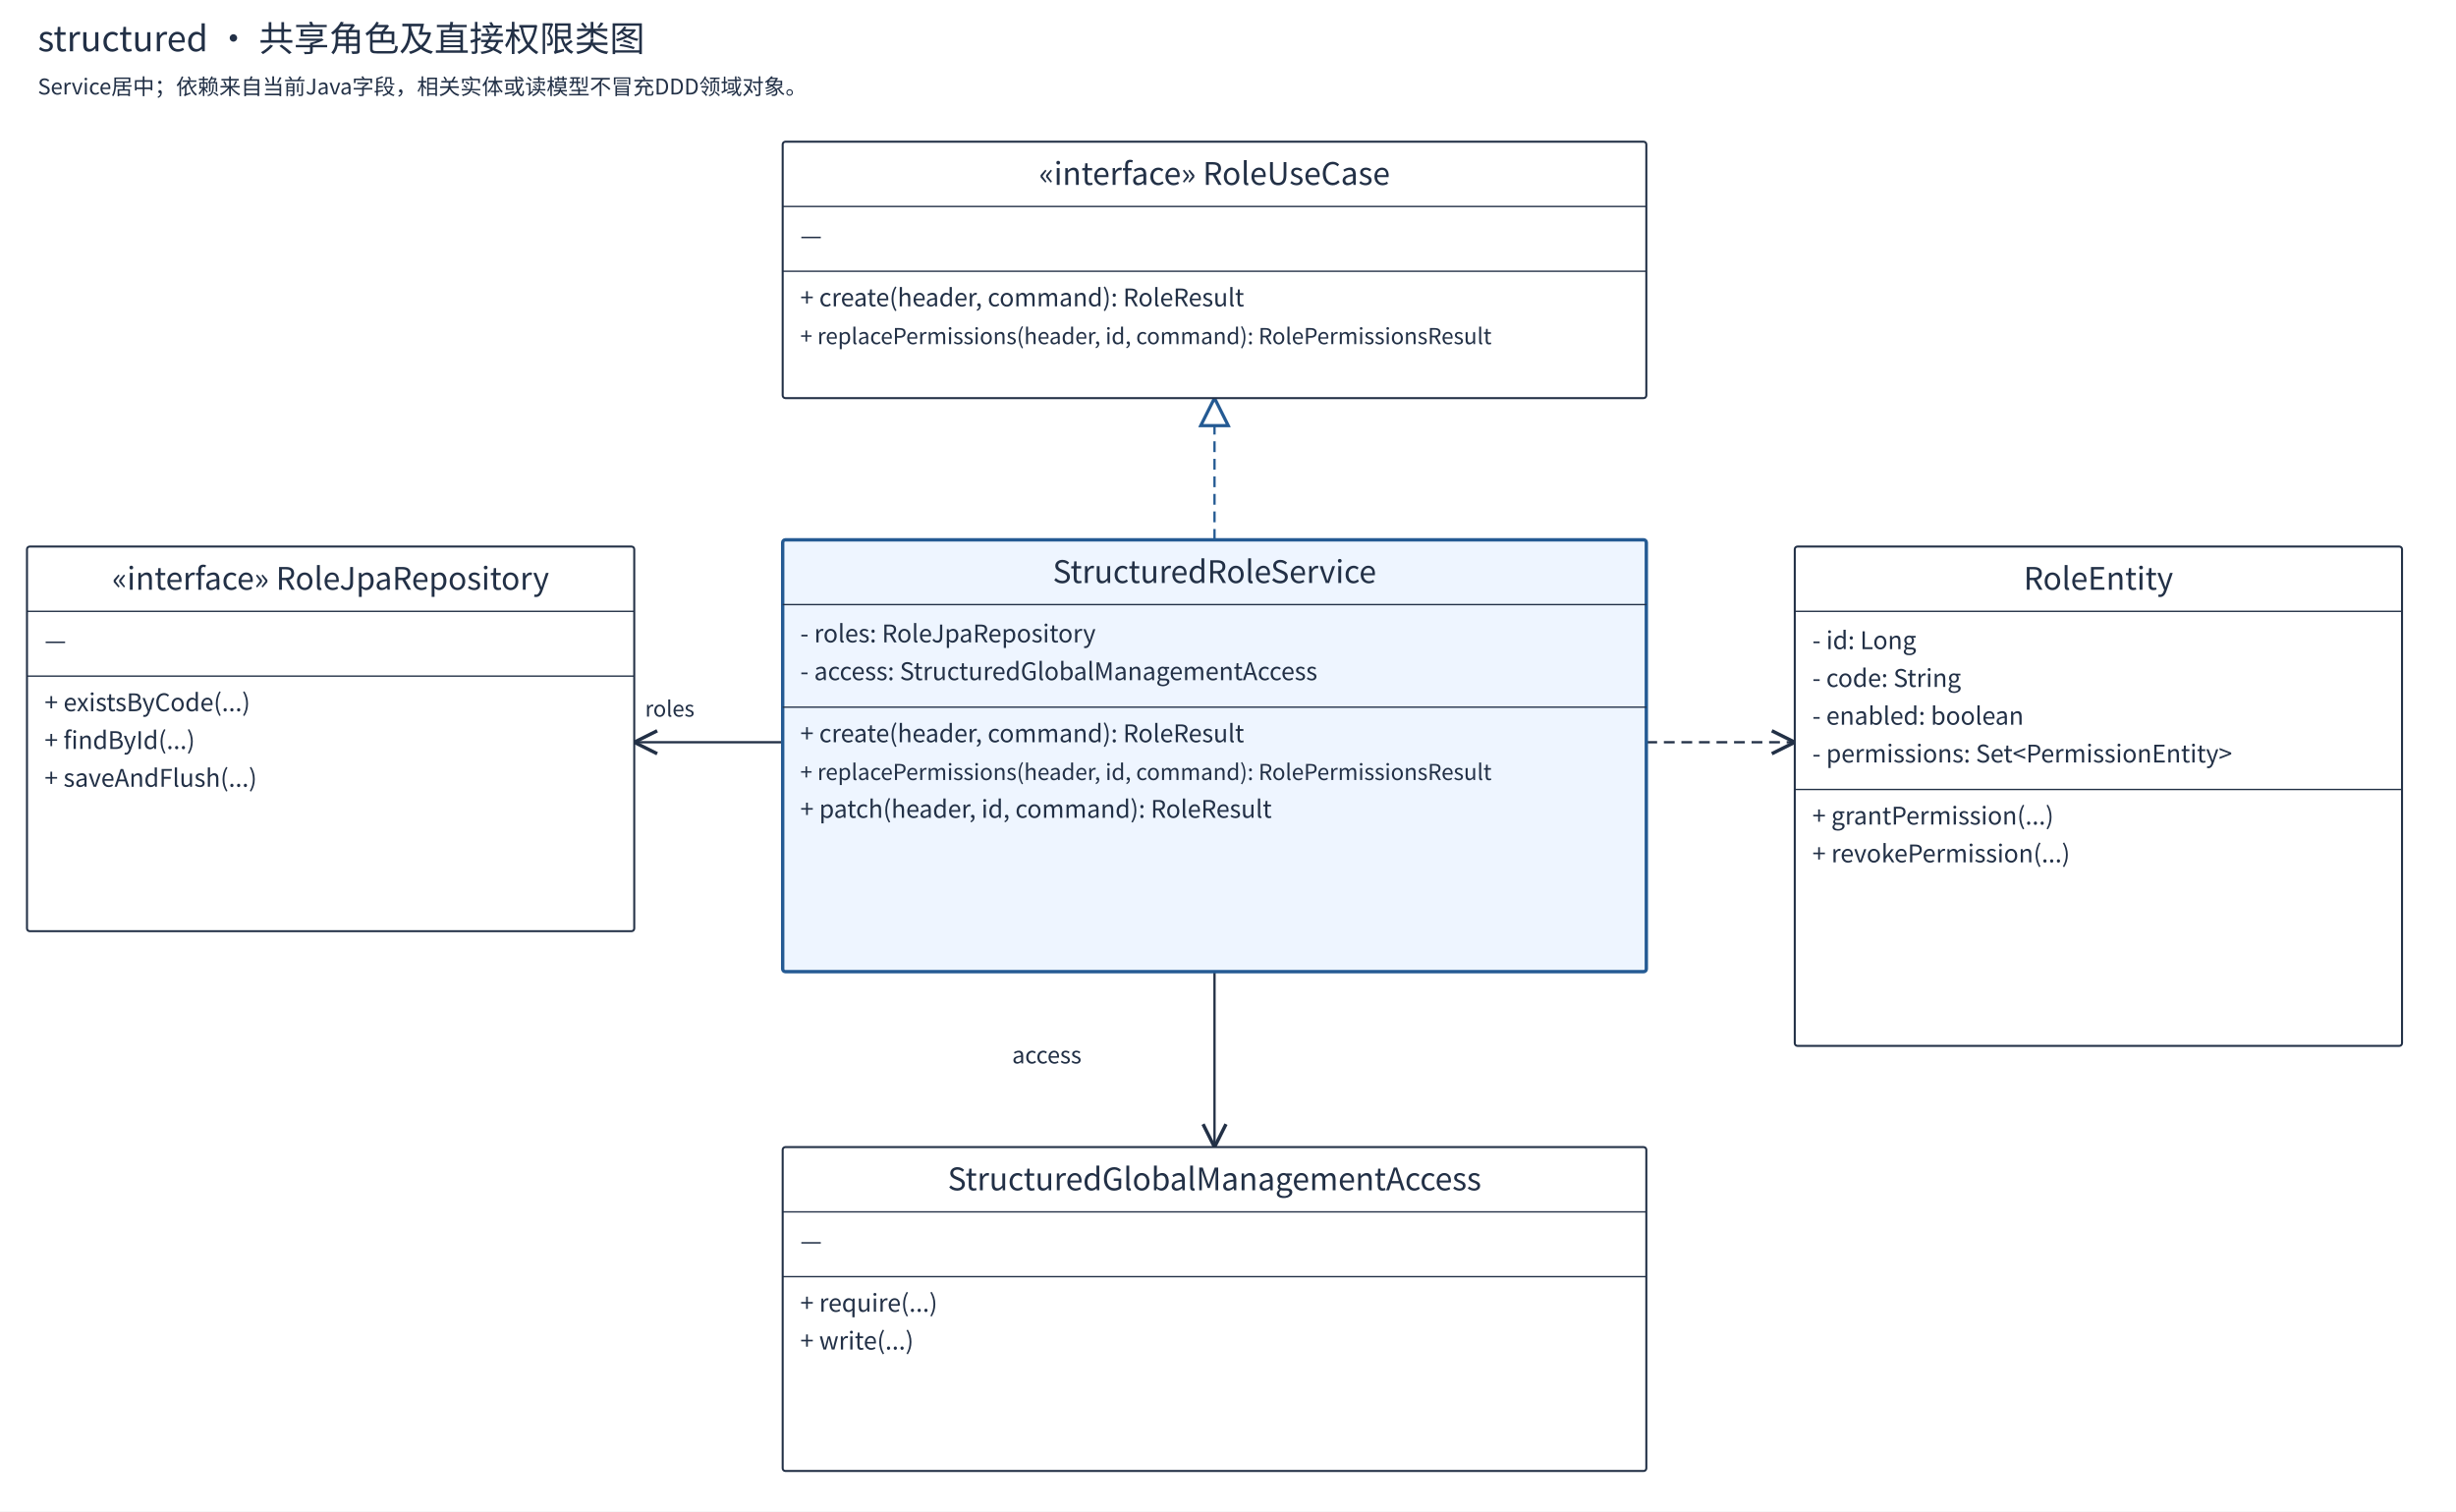
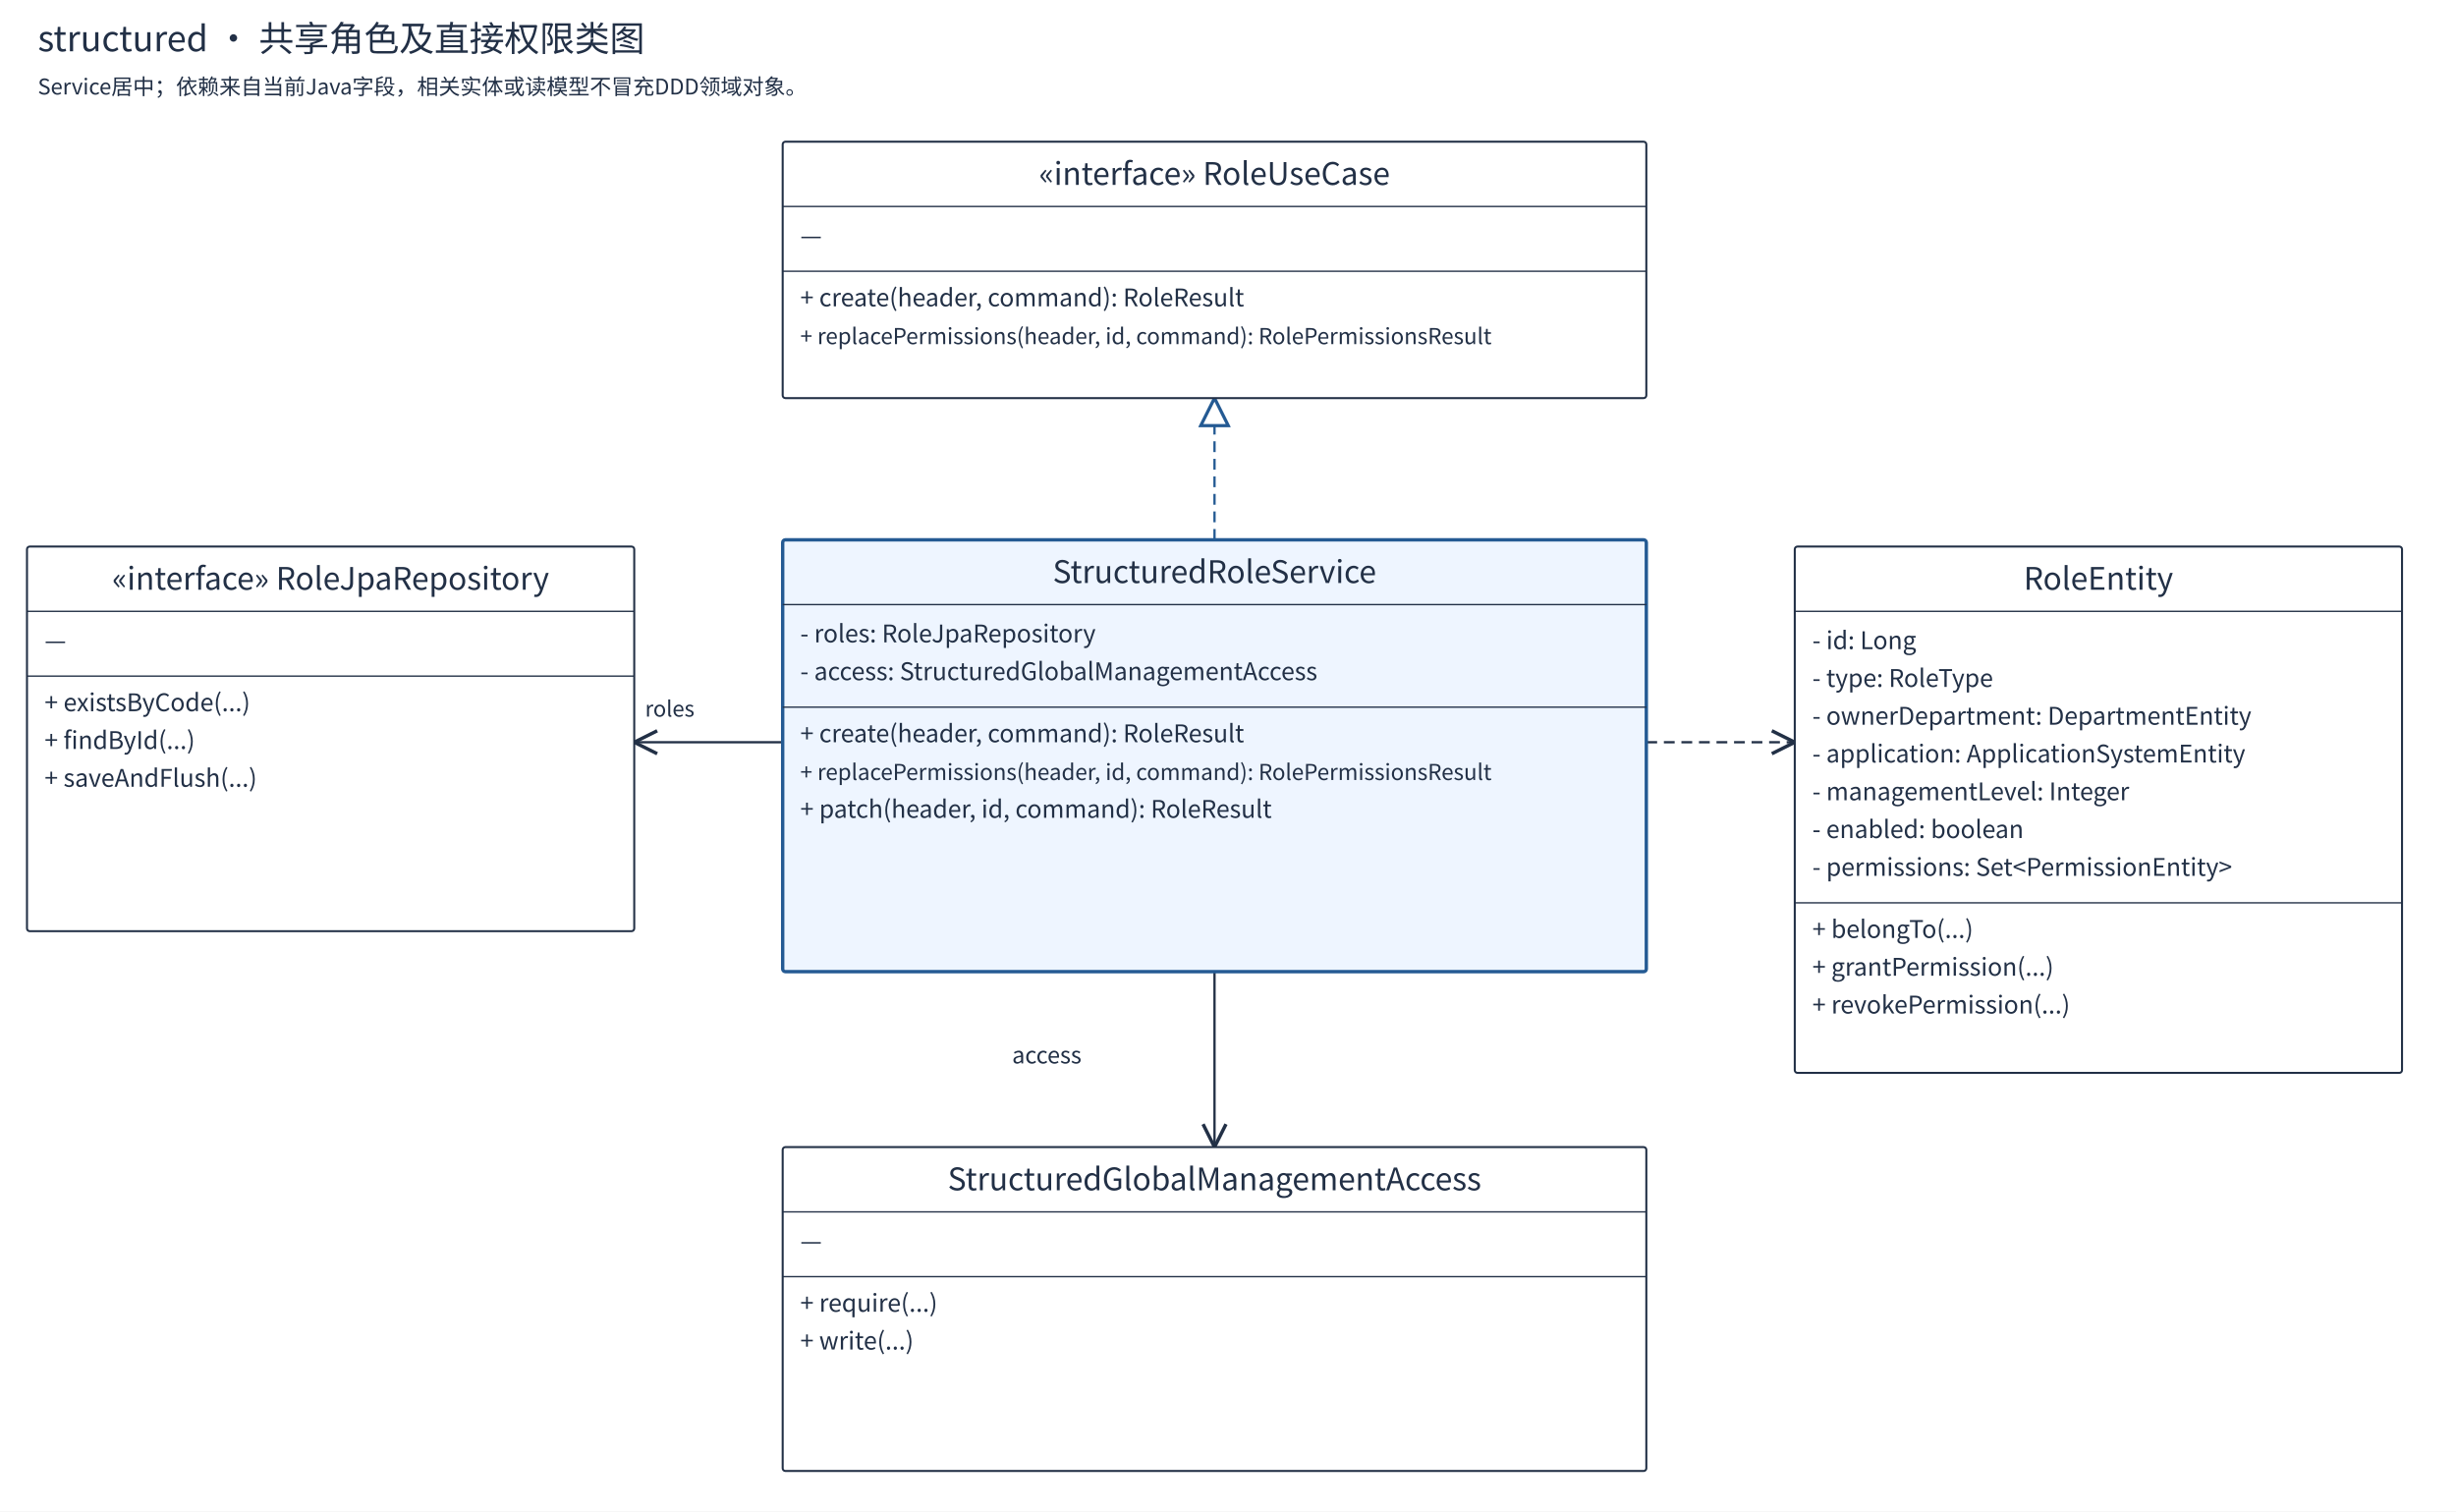
<svg xmlns="http://www.w3.org/2000/svg" width="1820" height="1120" viewBox="0 0 1820 1120">
  <defs>
    <marker id="open" markerWidth="12" markerHeight="12" refX="11" refY="6" orient="auto">
      <path d="M1,1 L11,6 L1,11" fill="none" stroke="#223046" stroke-width="1.5" />
    </marker>
    <marker id="triangle" markerWidth="14" markerHeight="14" refX="13" refY="7" orient="auto">
      <path d="M1,1 L13,7 L1,13 Z" fill="white" stroke="#245a93" stroke-width="1.4" />
    </marker>
    <marker id="filled" markerWidth="12" markerHeight="12" refX="11" refY="6" orient="auto">
      <path d="M1,1 L11,6 L1,11 Z" fill="#223046" />
    </marker>
  </defs>
  <rect width="100%" height="100%" fill="white" />
  <g font-family="Microsoft YaHei,Noto Sans CJK SC,Arial,sans-serif">
    <text x="28" y="38" font-size="26" text-anchor="start" fill="#223046">structured · 共享角色及直接权限类图</text>
    <text x="28" y="70" font-size="16" text-anchor="start" fill="#223046">Service居中；依赖来自当前Java字段，相关实体或读模型不冒充DDD领域对象。</text>
    <polyline points="900,400 900,295" fill="none" stroke="#245a93" stroke-width="1.7" stroke-dasharray="8 5" marker-end="url(#triangle)" />
    <polyline points="580,550 470,550" fill="none" stroke="#223046" stroke-width="1.7" marker-end="url(#open)" />
    <text x="478" y="531" font-size="16" text-anchor="start" fill="#223046">roles</text>
    <polyline points="1220,550 1330,550" fill="none" stroke="#223046" stroke-width="1.7" stroke-dasharray="8 5" marker-end="url(#open)" />
    <polyline points="900,720 900,850" fill="none" stroke="#223046" stroke-width="1.7" marker-end="url(#open)" />
    <text x="750" y="788" font-size="17" text-anchor="start" fill="#223046">access</text>
    <rect x="580" y="400" width="640" height="320" rx="2" fill="#eef5ff" stroke="#245a93" stroke-width="2.5" />
    <path d="M580,448H1220 M580,524H1220" stroke="#223046" />
    <text x="900" y="432" font-size="23" text-anchor="middle" fill="#223046">StructuredRoleService</text>
    <text x="593" y="476" font-size="18" text-anchor="start" fill="#223046">- roles: RoleJpaRepository</text>
    <text x="593" y="504" font-size="18" text-anchor="start" fill="#223046">- access: StructuredGlobalManagementAccess</text>
    <text x="593" y="550" font-size="18" text-anchor="start" fill="#223046">+ create(header, command): RoleResult</text>
    <text x="593" y="578" font-size="16.261" text-anchor="start" fill="#223046">+ replacePermissions(header, id, command): RolePermissionsResult</text>
    <text x="593" y="606" font-size="18" text-anchor="start" fill="#223046">+ patch(header, id, command): RoleResult</text>
    <rect x="580" y="105" width="640" height="190" rx="2" fill="white" stroke="#223046" stroke-width="1.5" />
    <path d="M580,153H1220 M580,201H1220" stroke="#223046" />
    <text x="900" y="137" font-size="23" text-anchor="middle" fill="#223046">«interface» RoleUseCase</text>
    <text x="593" y="181" font-size="18" text-anchor="start" fill="#223046">—</text>
    <text x="593" y="227" font-size="18" text-anchor="start" fill="#223046">+ create(header, command): RoleResult</text>
    <text x="593" y="255" font-size="16.261" text-anchor="start" fill="#223046">+ replacePermissions(header, id, command): RolePermissionsResult</text>
    <rect x="20" y="405" width="450" height="285" rx="2" fill="white" stroke="#223046" stroke-width="1.5" />
    <path d="M20,453H470 M20,501H470" stroke="#223046" />
    <text x="245" y="437" font-size="23" text-anchor="middle" fill="#223046">«interface» RoleJpaRepository</text>
    <text x="33" y="481" font-size="18" text-anchor="start" fill="#223046">—</text>
    <text x="33" y="527" font-size="18" text-anchor="start" fill="#223046">+ existsByCode(...)</text>
    <text x="33" y="555" font-size="18" text-anchor="start" fill="#223046">+ findById(...)</text>
    <text x="33" y="583" font-size="18" text-anchor="start" fill="#223046">+ saveAndFlush(...)</text>
-     <rect x="1330" y="405" width="450" height="370" rx="2" fill="white" stroke="#223046" stroke-width="1.5" />
-     <path d="M1330,453H1780 M1330,585H1780" stroke="#223046" />
+     <rect x="1330" y="405" width="450" height="390" rx="2" fill="white" stroke="#223046" stroke-width="1.5" />
+     <path d="M1330,453H1780 M1330,669H1780" stroke="#223046" />
    <text x="1555" y="437" font-size="23" text-anchor="middle" fill="#223046">RoleEntity</text>
    <text x="1343" y="481" font-size="18" text-anchor="start" fill="#223046">- id: Long</text>
-     <text x="1343" y="509" font-size="18" text-anchor="start" fill="#223046">- code: String</text>
-     <text x="1343" y="537" font-size="18" text-anchor="start" fill="#223046">- enabled: boolean</text>
-     <text x="1343" y="565" font-size="18" text-anchor="start" fill="#223046">- permissions: Set&lt;PermissionEntity&gt;</text>
-     <text x="1343" y="611" font-size="18" text-anchor="start" fill="#223046">+ grantPermission(...)</text>
-     <text x="1343" y="639" font-size="18" text-anchor="start" fill="#223046">+ revokePermission(...)</text>
+     <text x="1343" y="509" font-size="18" text-anchor="start" fill="#223046">- type: RoleType</text>
+     <text x="1343" y="537" font-size="18" text-anchor="start" fill="#223046">- ownerDepartment: DepartmentEntity</text>
+     <text x="1343" y="565" font-size="18" text-anchor="start" fill="#223046">- application: ApplicationSystemEntity</text>
+     <text x="1343" y="593" font-size="18" text-anchor="start" fill="#223046">- managementLevel: Integer</text>
+     <text x="1343" y="621" font-size="18" text-anchor="start" fill="#223046">- enabled: boolean</text>
+     <text x="1343" y="649" font-size="18" text-anchor="start" fill="#223046">- permissions: Set&lt;PermissionEntity&gt;</text>
+     <text x="1343" y="695" font-size="18" text-anchor="start" fill="#223046">+ belongTo(...)</text>
+     <text x="1343" y="723" font-size="18" text-anchor="start" fill="#223046">+ grantPermission(...)</text>
+     <text x="1343" y="751" font-size="18" text-anchor="start" fill="#223046">+ revokePermission(...)</text>
    <rect x="580" y="850" width="640" height="240" rx="2" fill="white" stroke="#223046" stroke-width="1.5" />
    <path d="M580,898H1220 M580,946H1220" stroke="#223046" />
    <text x="900" y="882" font-size="23" text-anchor="middle" fill="#223046">StructuredGlobalManagementAccess</text>
    <text x="593" y="926" font-size="18" text-anchor="start" fill="#223046">—</text>
    <text x="593" y="972" font-size="18" text-anchor="start" fill="#223046">+ require(...)</text>
    <text x="593" y="1000" font-size="18" text-anchor="start" fill="#223046">+ write(...)</text>
  </g>
</svg>
